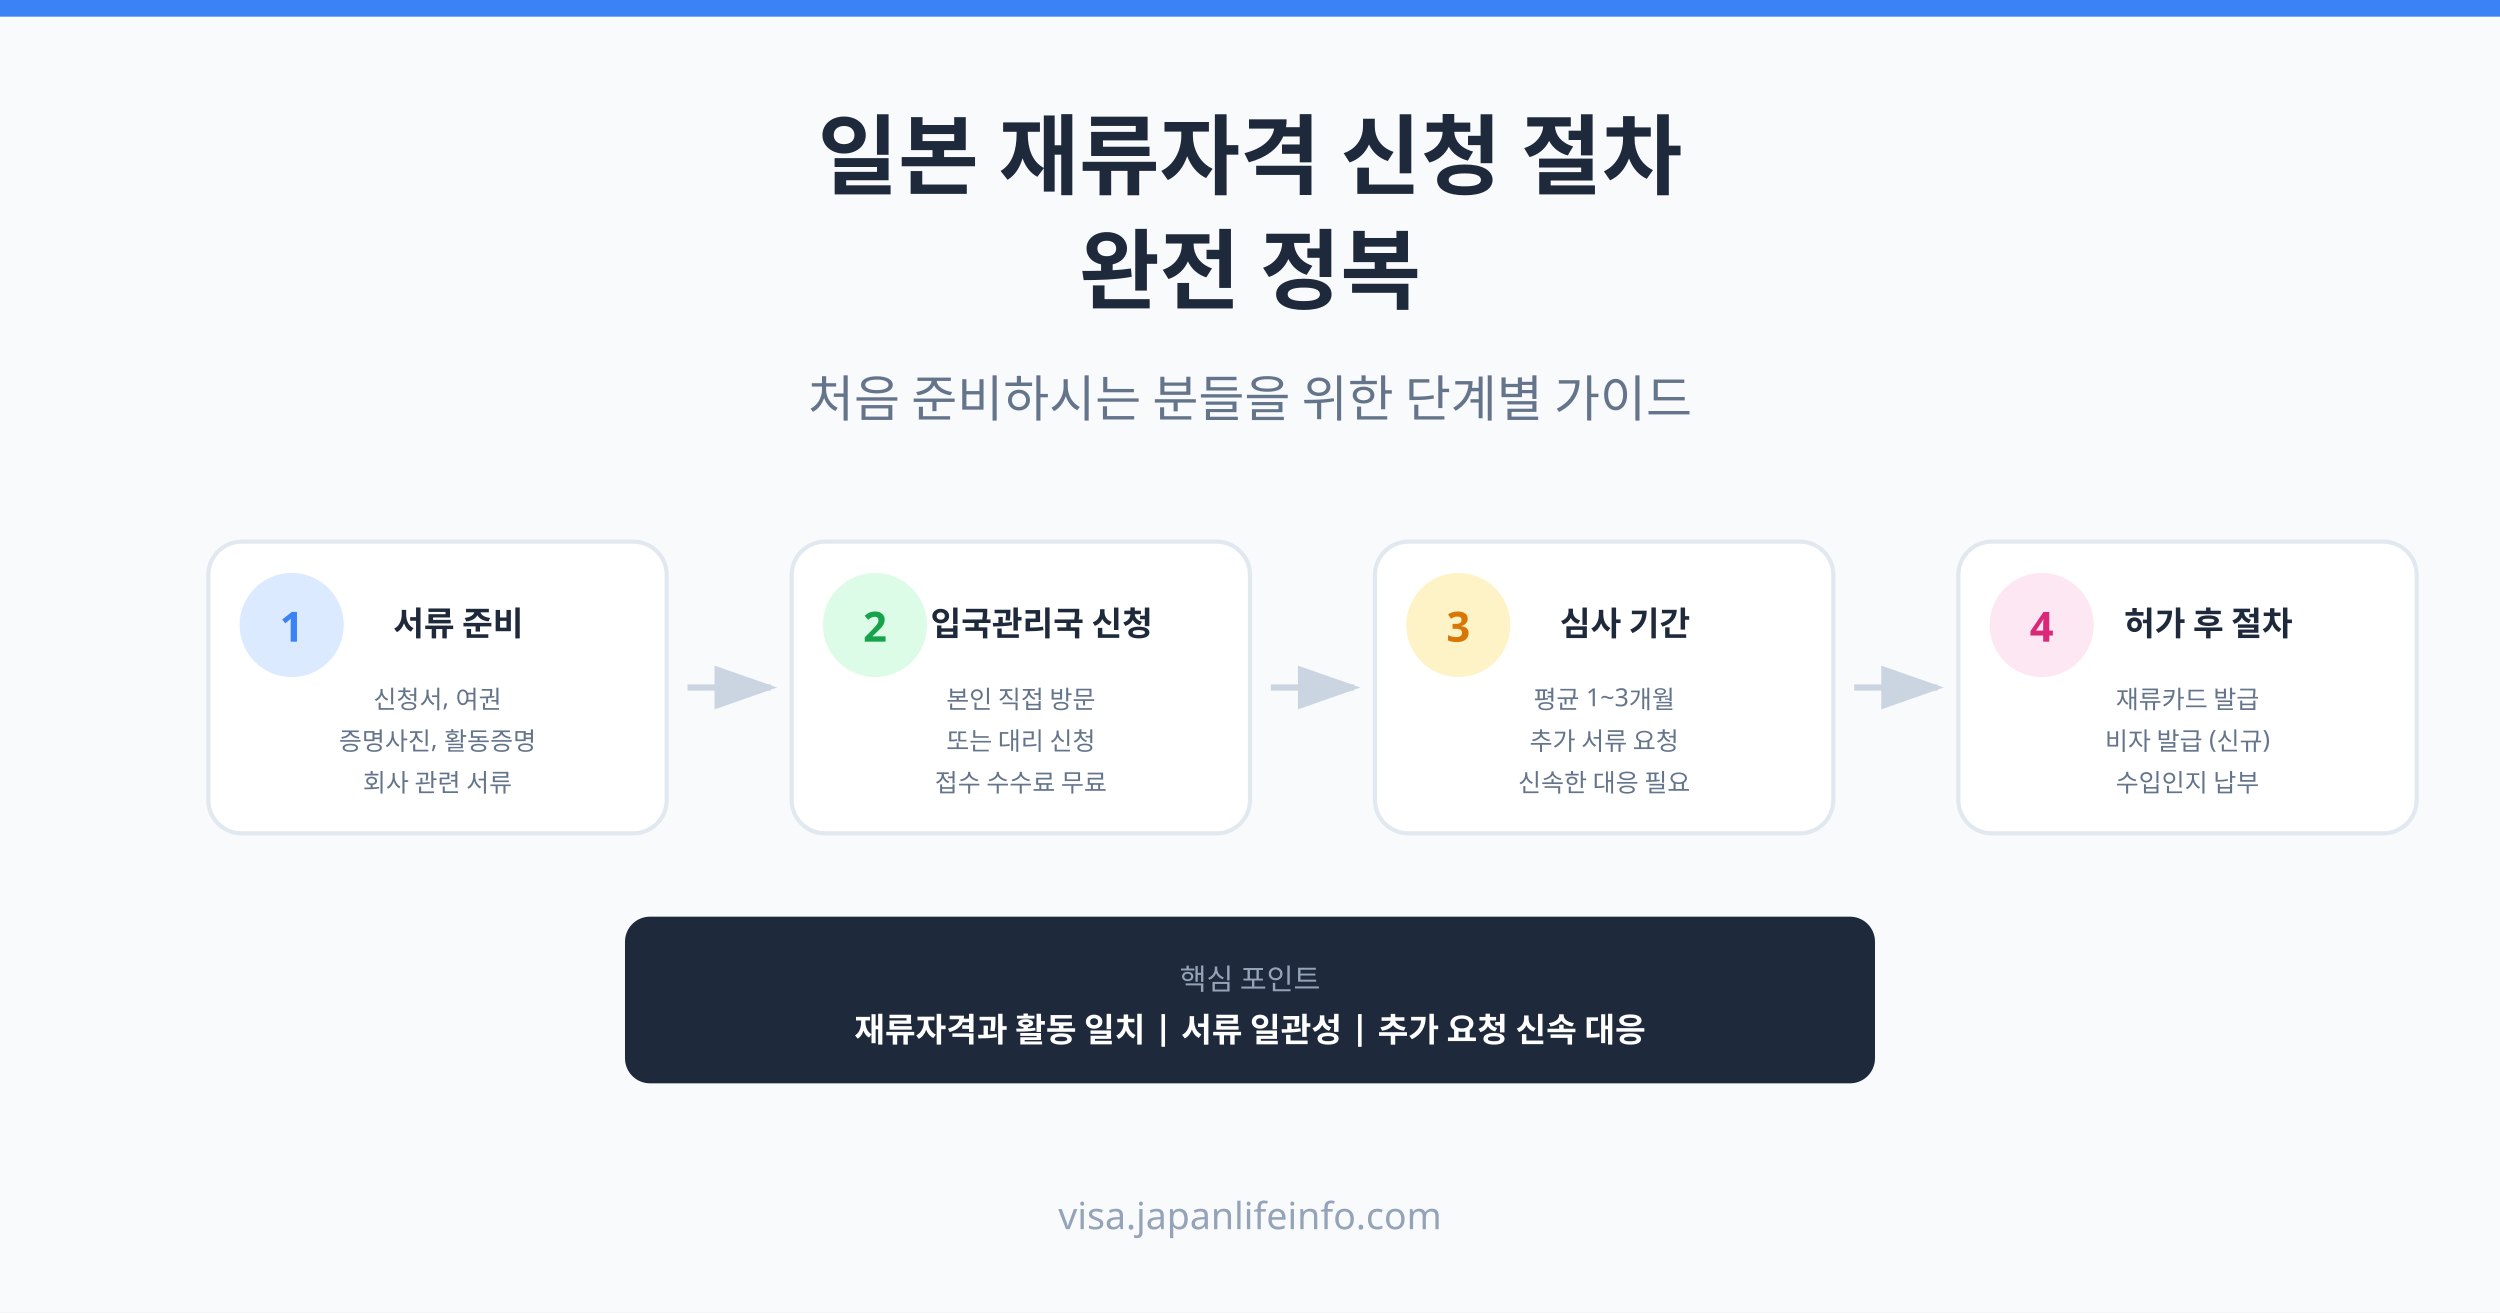
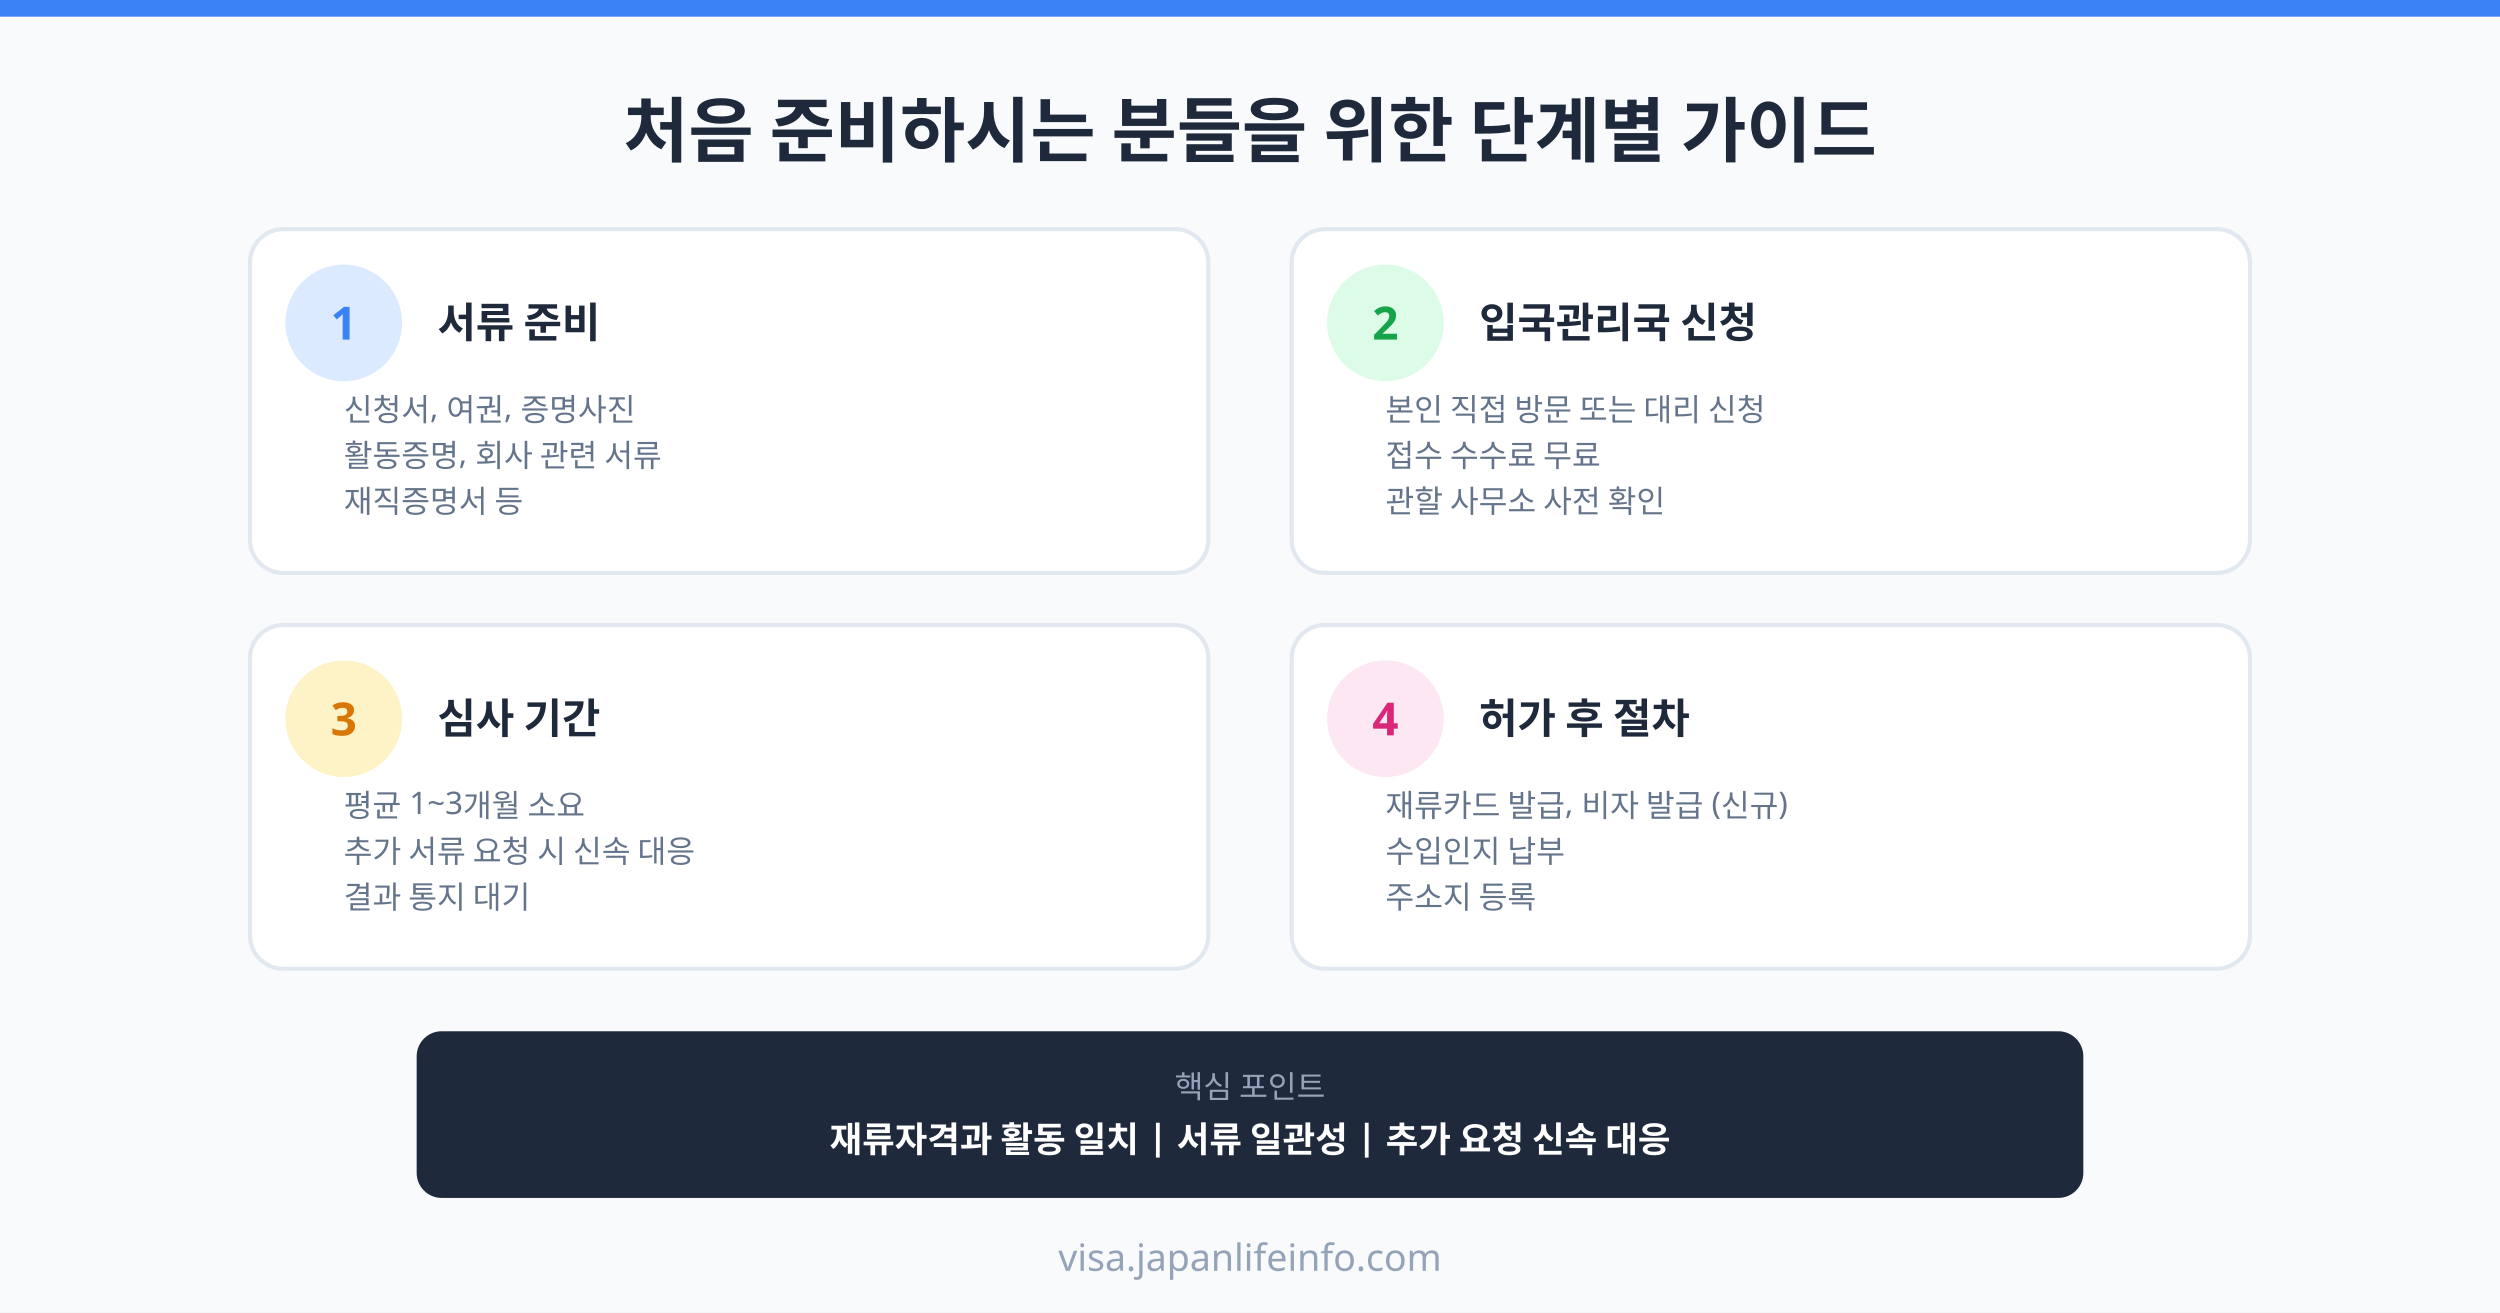
<svg xmlns="http://www.w3.org/2000/svg" width="1200" height="630" viewBox="0 0 1200 630" fill="none">
  <rect width="1200" height="630" fill="#f8fafc" />
  <rect width="1200" height="8" fill="url(#headerGradient)" />
-   <text x="600" y="90" text-anchor="middle" fill="#1e293b" font-family="sans-serif" font-size="42" font-weight="bold">일본 재류자격 신청 절차</text>
-   <text x="600" y="145" text-anchor="middle" fill="#1e293b" font-family="sans-serif" font-size="42" font-weight="bold">완전 정복</text>
-   <text x="600" y="200" text-anchor="middle" fill="#64748b" font-family="sans-serif" font-size="24">처음 준비하시는 분들을 위한 단계별 가이드</text>
-   <g transform="translate(100, 260)">
-     <rect width="220" height="140" rx="16" fill="white" stroke="#e2e8f0" stroke-width="2" />
-     <circle cx="40" cy="40" r="25" fill="#dbeafe" />
-     <text x="40" y="48" text-anchor="middle" fill="#3b82f6" font-family="sans-serif" font-size="20" font-weight="bold">1</text>
-     <text x="120" y="45" text-anchor="middle" fill="#1e293b" font-family="sans-serif" font-size="16" font-weight="bold">서류 준비</text>
-     <text x="110" y="80" text-anchor="middle" fill="#64748b" font-family="sans-serif" font-size="12">신청서, 여권</text>
-     <text x="110" y="100" text-anchor="middle" fill="#64748b" font-family="sans-serif" font-size="12">증명사진, 활동증명</text>
-     <text x="110" y="120" text-anchor="middle" fill="#64748b" font-family="sans-serif" font-size="12">회사 관련 서류</text>
+   <text x="600" y="75" text-anchor="middle" fill="#1e293b" font-family="sans-serif" font-size="34" font-weight="bold">처음 준비하시는 분들을 위한 단계별 가이드</text>
+   <g transform="translate(120, 110)">
+     <rect width="460" height="165" rx="16" fill="white" stroke="#e2e8f0" stroke-width="2" />
+     <circle cx="45" cy="45" r="28" fill="#dbeafe" />
+     <text x="45" y="53" text-anchor="middle" fill="#3b82f6" font-family="sans-serif" font-size="22" font-weight="bold">1</text>
+     <text x="90" y="52" fill="#1e293b" font-family="sans-serif" font-size="20" font-weight="bold">서류 준비</text>
+     <text x="45" y="92" fill="#64748b" font-family="sans-serif" font-size="15">신청서, 여권, 증명사진</text>
+     <text x="45" y="114" fill="#64748b" font-family="sans-serif" font-size="15">활동증명, 회사 관련 서류</text>
+     <text x="45" y="136" fill="#64748b" font-family="sans-serif" font-size="15">재직증명서 등</text>
  </g>
-   <path d="M330 330 L370 330" stroke="#cbd5e1" stroke-width="3" marker-end="url(#arrowhead)" />
-   <g transform="translate(380, 260)">
-     <rect width="220" height="140" rx="16" fill="white" stroke="#e2e8f0" stroke-width="2" />
-     <circle cx="40" cy="40" r="25" fill="#dcfce7" />
-     <text x="40" y="48" text-anchor="middle" fill="#16a34a" font-family="sans-serif" font-size="20" font-weight="bold">2</text>
-     <text x="120" y="45" text-anchor="middle" fill="#1e293b" font-family="sans-serif" font-size="16" font-weight="bold">입국관리국 신청</text>
-     <text x="110" y="80" text-anchor="middle" fill="#64748b" font-family="sans-serif" font-size="12">본인 직접 방문</text>
-     <text x="110" y="100" text-anchor="middle" fill="#64748b" font-family="sans-serif" font-size="12">또는 대리 신청</text>
-     <text x="110" y="120" text-anchor="middle" fill="#64748b" font-family="sans-serif" font-size="12">접수 수수료 무료</text>
+   <g transform="translate(620, 110)">
+     <rect width="460" height="165" rx="16" fill="white" stroke="#e2e8f0" stroke-width="2" />
+     <circle cx="45" cy="45" r="28" fill="#dcfce7" />
+     <text x="45" y="53" text-anchor="middle" fill="#16a34a" font-family="sans-serif" font-size="22" font-weight="bold">2</text>
+     <text x="90" y="52" fill="#1e293b" font-family="sans-serif" font-size="20" font-weight="bold">입국관리국 신청</text>
+     <text x="45" y="92" fill="#64748b" font-family="sans-serif" font-size="15">본인 직접 방문 또는 대리 신청</text>
+     <text x="45" y="114" fill="#64748b" font-family="sans-serif" font-size="15">접수 수수료 무료</text>
+     <text x="45" y="136" fill="#64748b" font-family="sans-serif" font-size="15">관할 사무소 사전 확인</text>
  </g>
-   <path d="M610 330 L650 330" stroke="#cbd5e1" stroke-width="3" marker-end="url(#arrowhead)" />
-   <g transform="translate(660, 260)">
-     <rect width="220" height="140" rx="16" fill="white" stroke="#e2e8f0" stroke-width="2" />
-     <circle cx="40" cy="40" r="25" fill="#fef3c7" />
-     <text x="40" y="48" text-anchor="middle" fill="#d97706" font-family="sans-serif" font-size="20" font-weight="bold">3</text>
-     <text x="120" y="45" text-anchor="middle" fill="#1e293b" font-family="sans-serif" font-size="16" font-weight="bold">심사 기간</text>
-     <text x="110" y="80" text-anchor="middle" fill="#64748b" font-family="sans-serif" font-size="12">평균 1~3개월</text>
-     <text x="110" y="100" text-anchor="middle" fill="#64748b" font-family="sans-serif" font-size="12">추가 서류 요청</text>
-     <text x="110" y="120" text-anchor="middle" fill="#64748b" font-family="sans-serif" font-size="12">신속한 대응 필요</text>
+   <g transform="translate(120, 300)">
+     <rect width="460" height="165" rx="16" fill="white" stroke="#e2e8f0" stroke-width="2" />
+     <circle cx="45" cy="45" r="28" fill="#fef3c7" />
+     <text x="45" y="53" text-anchor="middle" fill="#d97706" font-family="sans-serif" font-size="22" font-weight="bold">3</text>
+     <text x="90" y="52" fill="#1e293b" font-family="sans-serif" font-size="20" font-weight="bold">심사 기간</text>
+     <text x="45" y="92" fill="#64748b" font-family="sans-serif" font-size="15">평균 1~3개월 소요</text>
+     <text x="45" y="114" fill="#64748b" font-family="sans-serif" font-size="15">추가 서류 요청 시 신속 대응</text>
+     <text x="45" y="136" fill="#64748b" font-family="sans-serif" font-size="15">결과 통지 대기</text>
  </g>
-   <path d="M890 330 L930 330" stroke="#cbd5e1" stroke-width="3" marker-end="url(#arrowhead)" />
-   <g transform="translate(940, 260)">
-     <rect width="220" height="140" rx="16" fill="white" stroke="#e2e8f0" stroke-width="2" />
-     <circle cx="40" cy="40" r="25" fill="#fce7f3" />
-     <text x="40" y="48" text-anchor="middle" fill="#db2777" font-family="sans-serif" font-size="20" font-weight="bold">4</text>
-     <text x="120" y="45" text-anchor="middle" fill="#1e293b" font-family="sans-serif" font-size="16" font-weight="bold">허가 후 절차</text>
-     <text x="110" y="80" text-anchor="middle" fill="#64748b" font-family="sans-serif" font-size="12">재류카드 발급</text>
-     <text x="110" y="100" text-anchor="middle" fill="#64748b" font-family="sans-serif" font-size="12">비자 발급 (신규)</text>
-     <text x="110" y="120" text-anchor="middle" fill="#64748b" font-family="sans-serif" font-size="12">수입인지 납부</text>
+   <g transform="translate(620, 300)">
+     <rect width="460" height="165" rx="16" fill="white" stroke="#e2e8f0" stroke-width="2" />
+     <circle cx="45" cy="45" r="28" fill="#fce7f3" />
+     <text x="45" y="53" text-anchor="middle" fill="#db2777" font-family="sans-serif" font-size="22" font-weight="bold">4</text>
+     <text x="90" y="52" fill="#1e293b" font-family="sans-serif" font-size="20" font-weight="bold">허가 후 절차</text>
+     <text x="45" y="92" fill="#64748b" font-family="sans-serif" font-size="15">재류카드 발급, 비자 발급 (신규)</text>
+     <text x="45" y="114" fill="#64748b" font-family="sans-serif" font-size="15">수입인지 납부</text>
+     <text x="45" y="136" fill="#64748b" font-family="sans-serif" font-size="15">주소지 등록</text>
  </g>
-   <g transform="translate(300, 440)">
-     <rect width="600" height="80" rx="12" fill="#1e293b" />
-     <text x="300" y="35" text-anchor="middle" fill="#94a3b8" font-family="sans-serif" font-size="14">핵심 포인트</text>
-     <text x="300" y="60" text-anchor="middle" fill="white" font-family="sans-serif" font-size="16" font-weight="bold">재류자격과 활동 일치 | 서류 일관성 | 추가 요청 신속 대응</text>
+   <g transform="translate(200, 495)">
+     <rect width="800" height="80" rx="12" fill="#1e293b" />
+     <text x="400" y="32" text-anchor="middle" fill="#94a3b8" font-family="sans-serif" font-size="15">핵심 포인트</text>
+     <text x="400" y="58" text-anchor="middle" fill="white" font-family="sans-serif" font-size="17" font-weight="bold">재류자격과 활동 일치 | 서류 일관성 | 추가 요청 신속 대응</text>
  </g>
-   <text x="600" y="590" text-anchor="middle" fill="#94a3b8" font-family="sans-serif" font-size="18">visa.japanlifeinfo.com</text>
+   <text x="600" y="610" text-anchor="middle" fill="#94a3b8" font-family="sans-serif" font-size="18">visa.japanlifeinfo.com</text>
  <defs>
    <linearGradient id="headerGradient" x1="0" y1="0" x2="1200" y2="0">
      <stop offset="0%" stop-color="#3b82f6" />
      <stop offset="50%" stop-color="#8b5cf6" />
      <stop offset="100%" stop-color="#10b981" />
    </linearGradient>
-     <marker id="arrowhead" markerWidth="10" markerHeight="7" refX="9" refY="3.5" orient="auto">
-       <polygon points="0 0, 10 3.5, 0 7" fill="#cbd5e1" />
-     </marker>
  </defs>
</svg>
